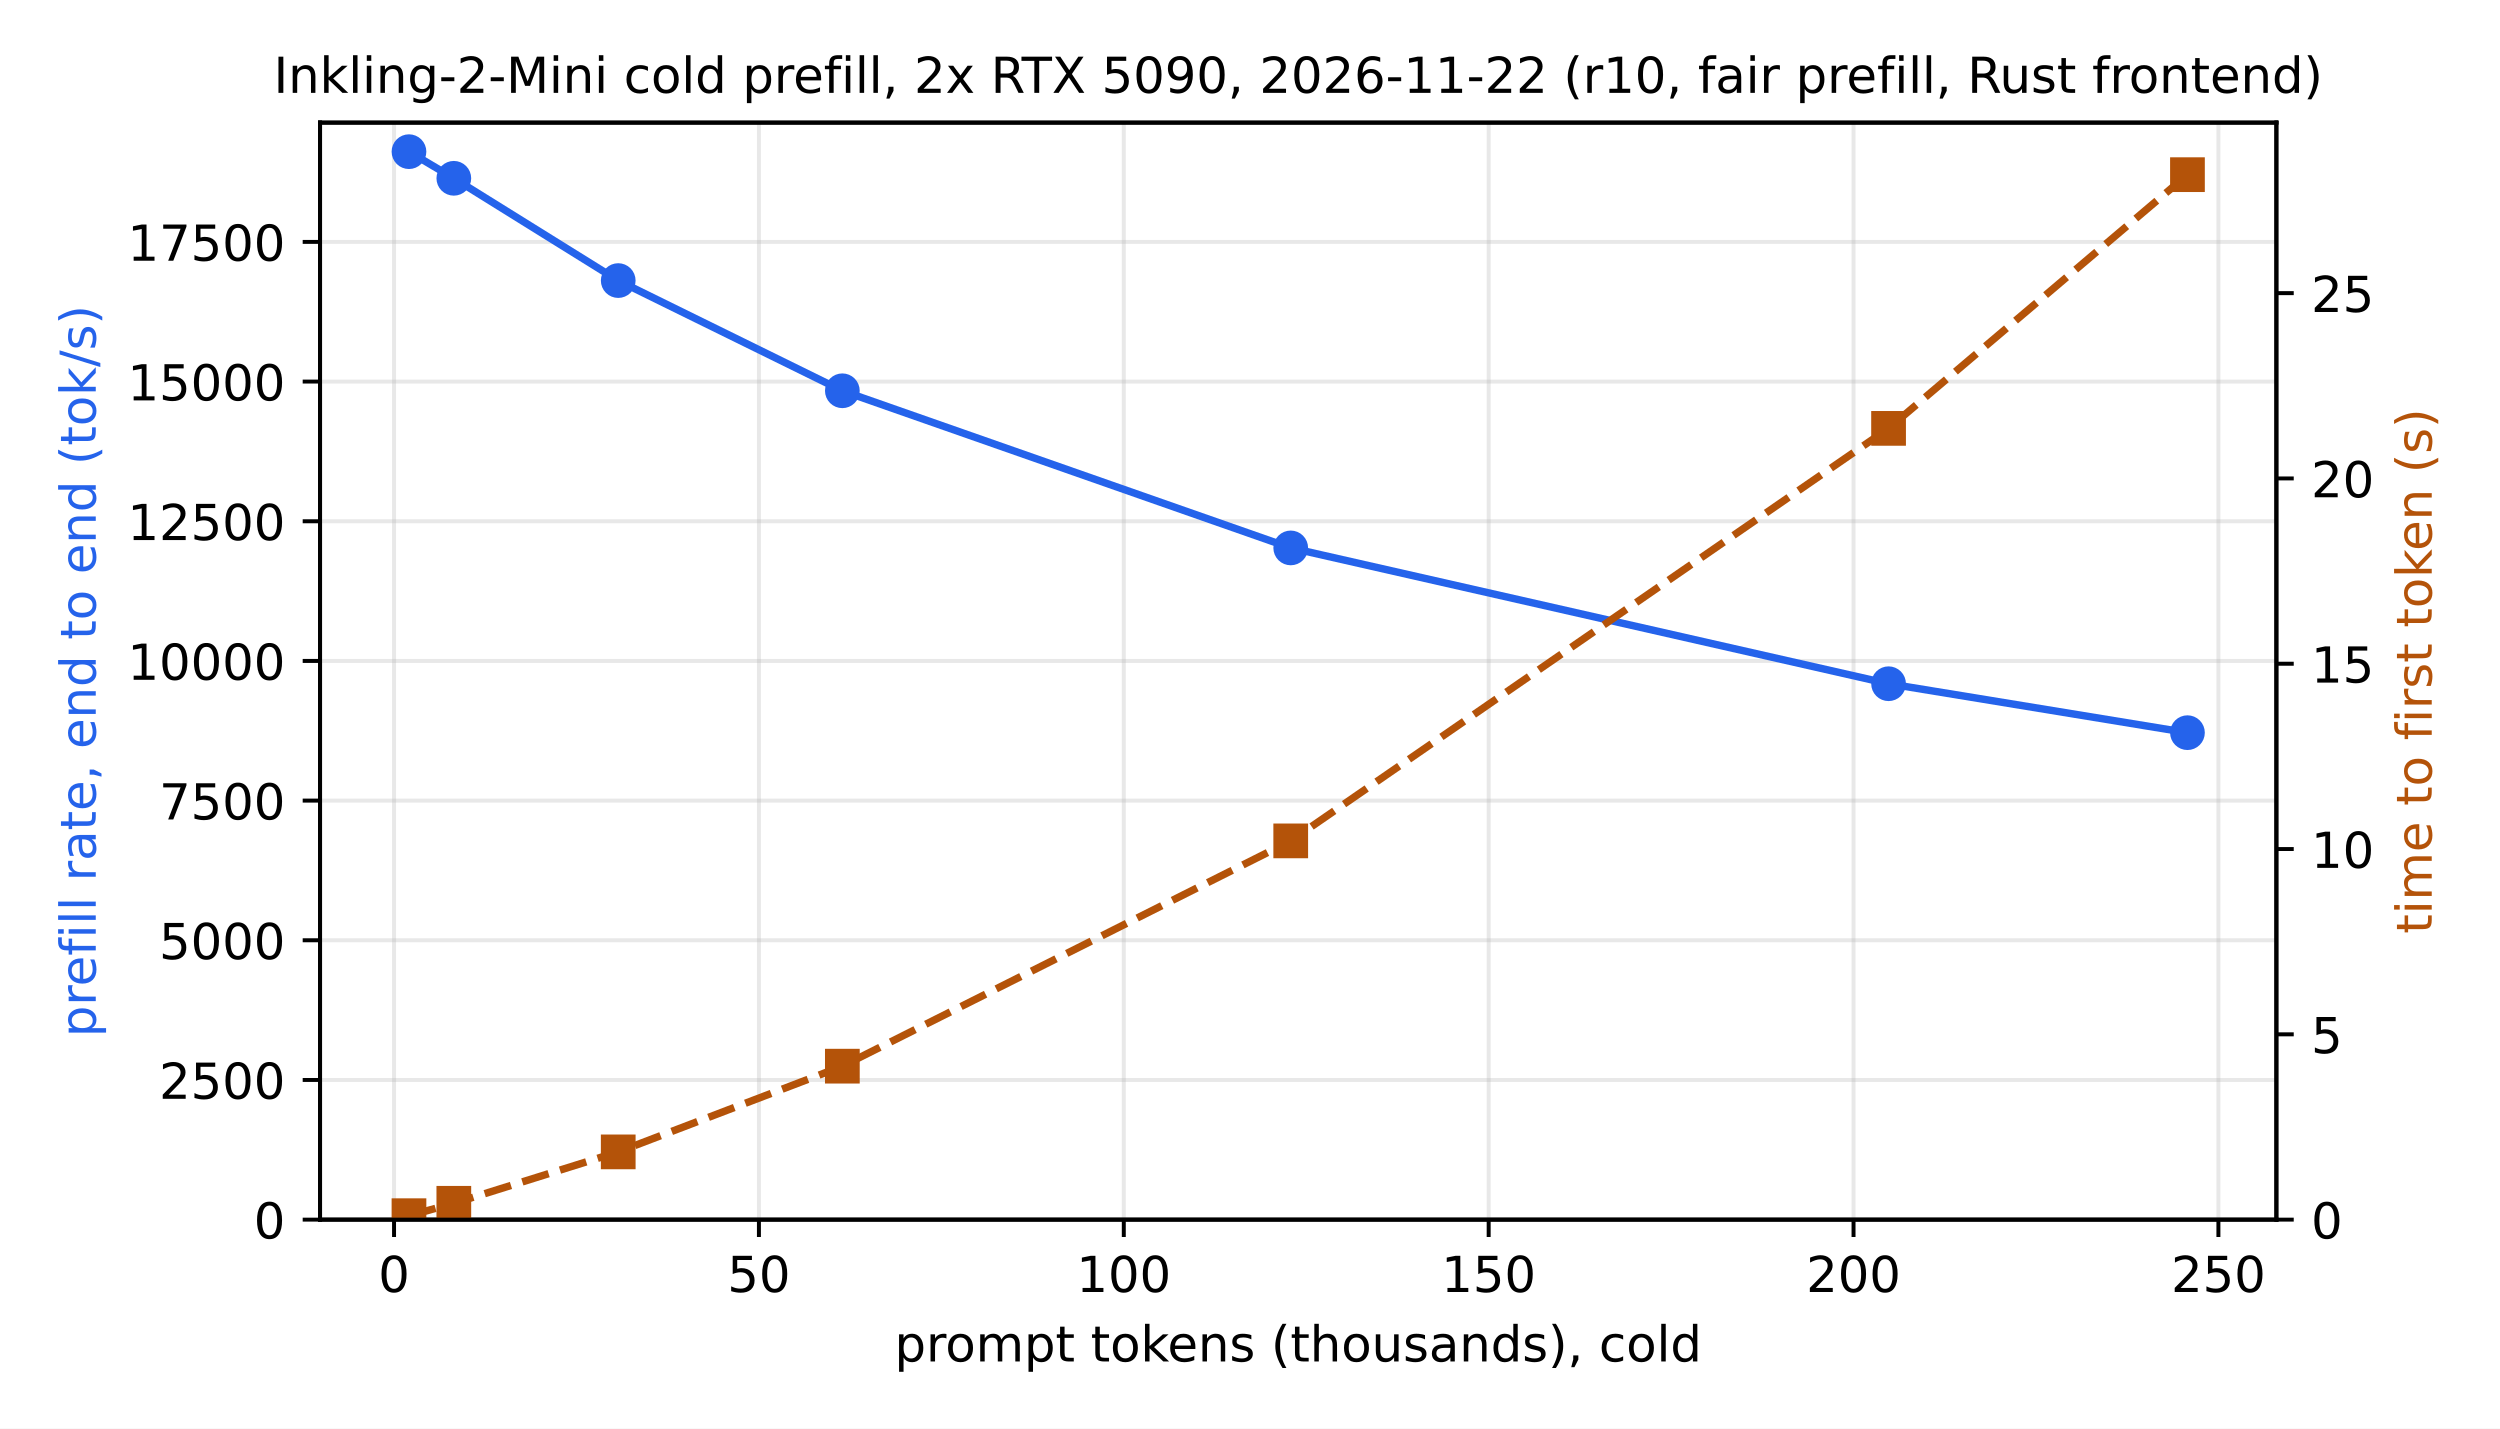
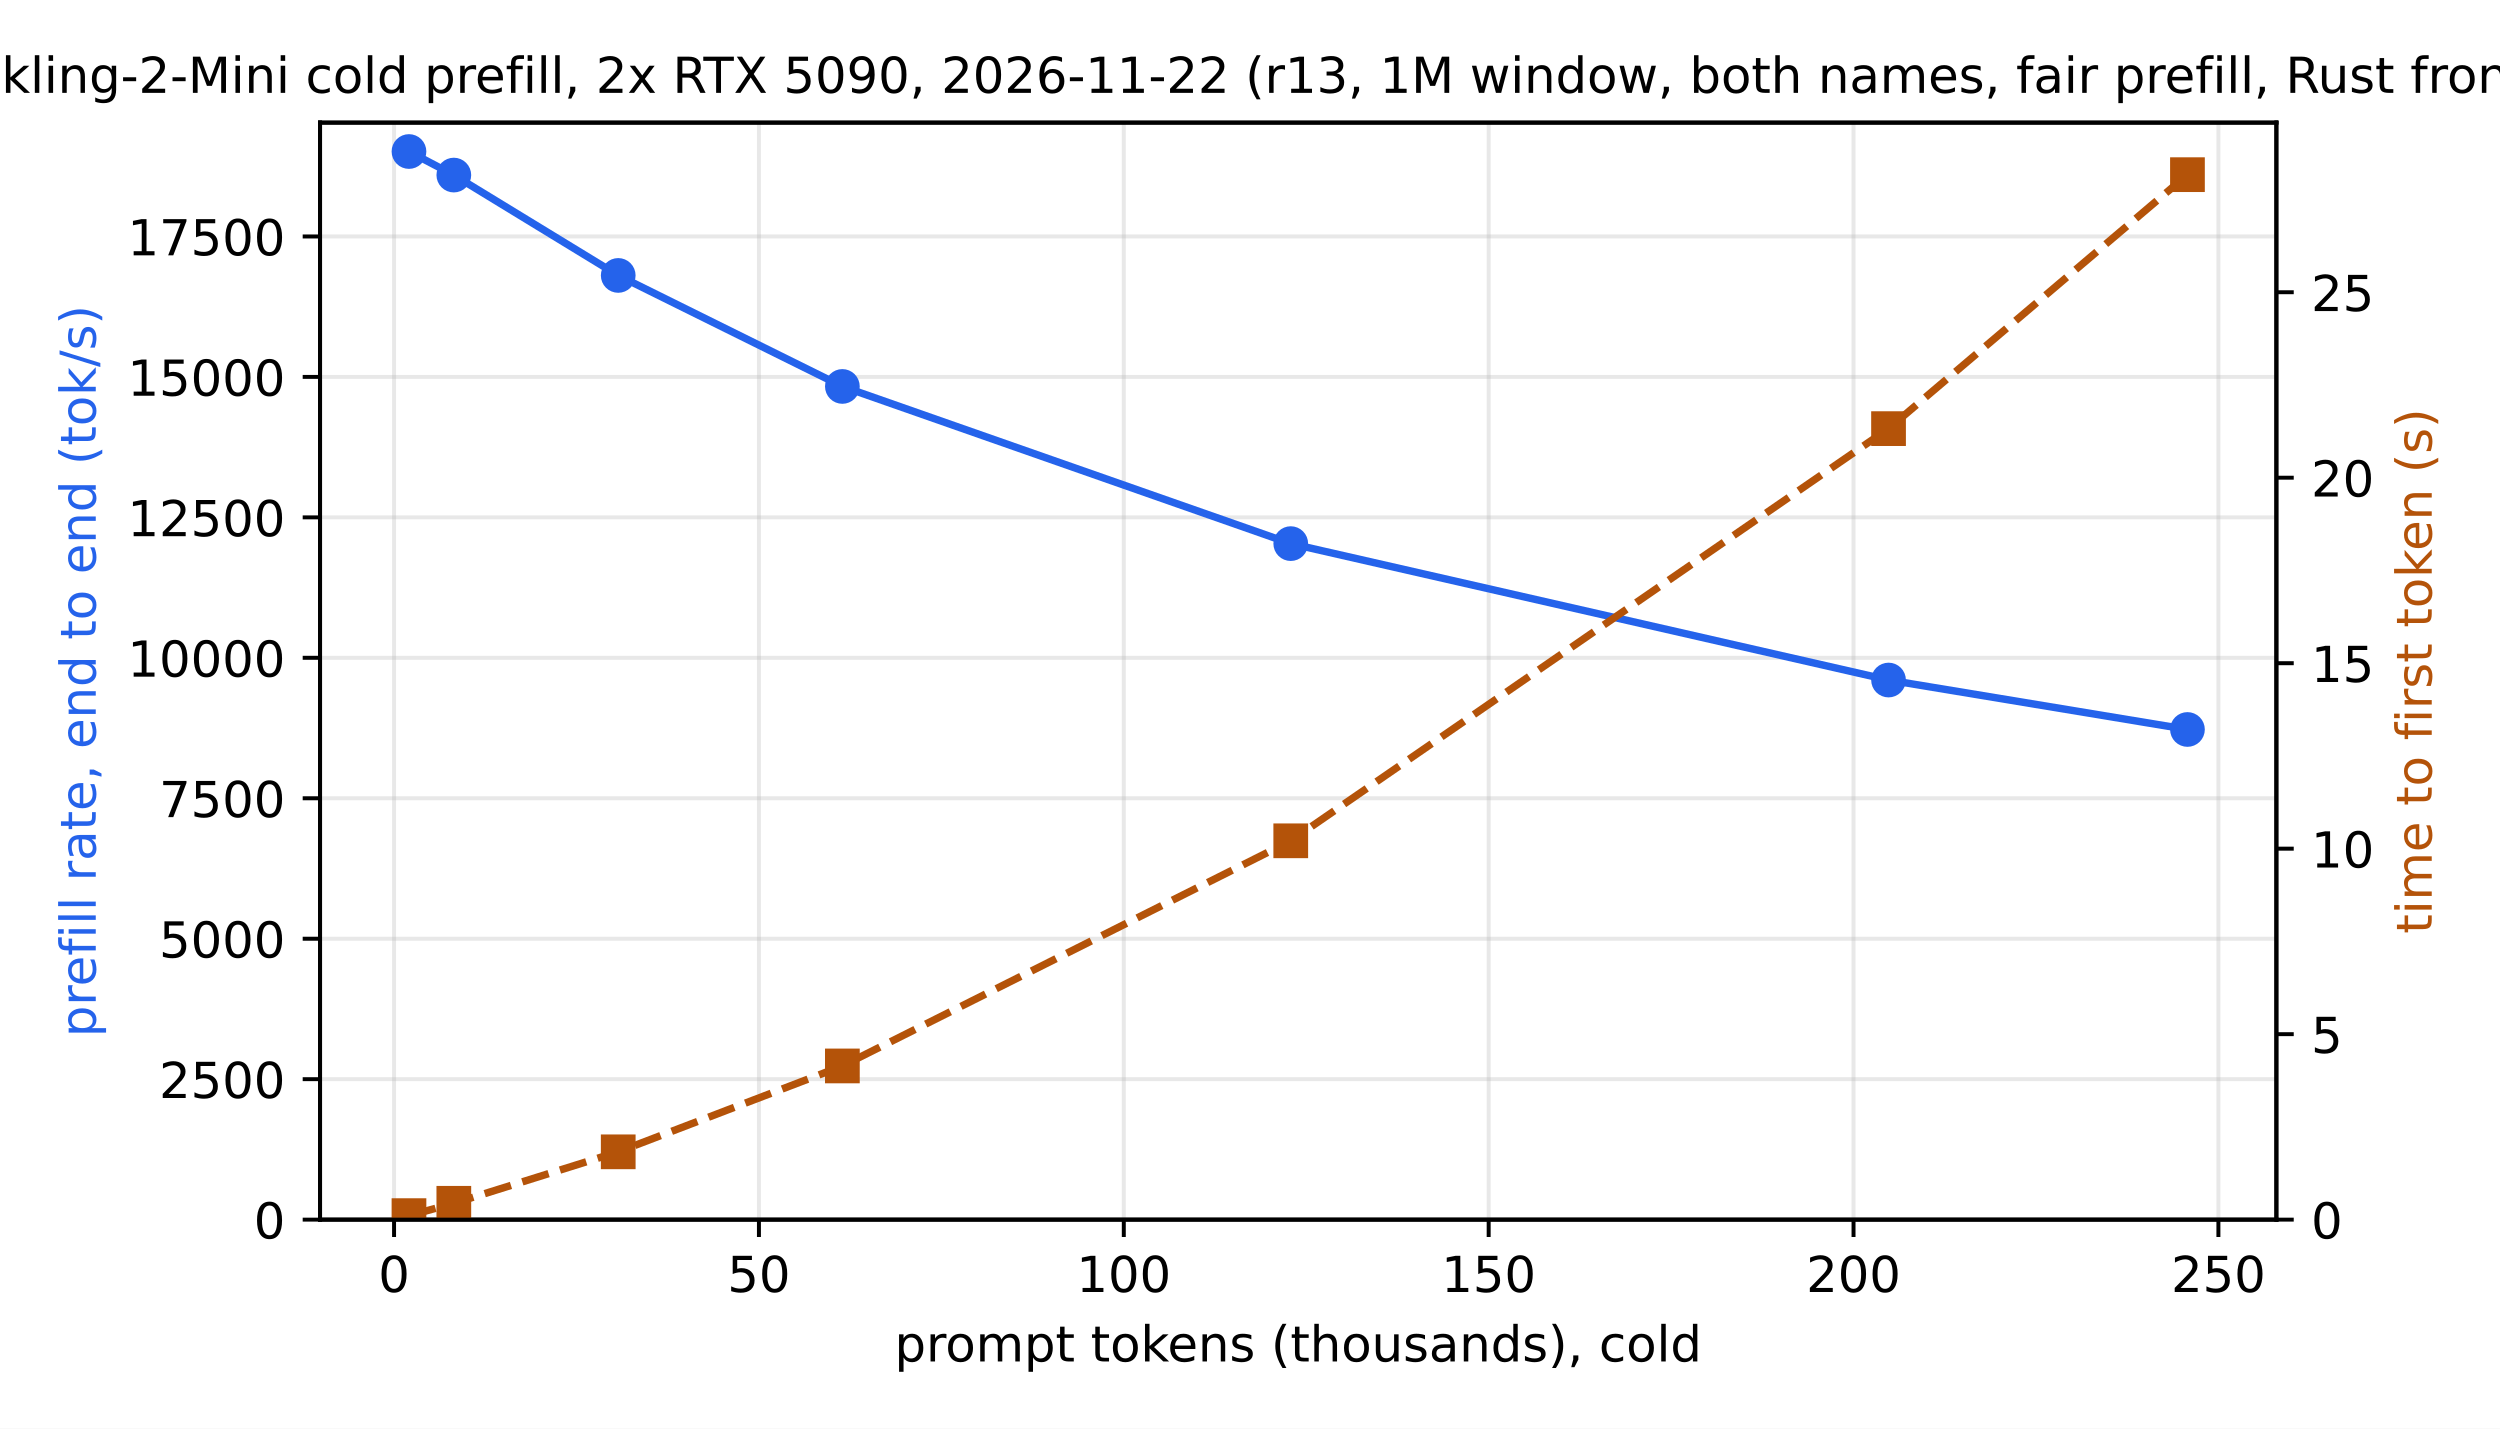
<svg xmlns="http://www.w3.org/2000/svg" xmlns:xlink="http://www.w3.org/1999/xlink" width="504pt" height="288pt" viewBox="0 0 504 288" version="1.1">
  <defs>
    <style type="text/css">*{stroke-linejoin: round; stroke-linecap: butt}</style>
  </defs>
  <g id="figure_1">
    <g id="patch_1">
      <path d="M 0 288  L 504 288  L 504 0  L 0 0  z " style="fill: #ffffff" />
    </g>
    <g id="axes_1">
      <g id="patch_2">
        <path d="M 64.522 245.878  L 458.918 245.878  L 458.918 24.72  L 64.522 24.72  z " style="fill: #ffffff" />
      </g>
      <g id="matplotlib.axis_1">
        <g id="xtick_1">
          <g id="line2d_1">
-             <path d="M 79.439 245.878  L 79.439 24.72  " clip-path="url(#p244da10594)" style="fill: none; stroke: #b0b0b0; stroke-opacity: 0.3; stroke-width: 0.8; stroke-linecap: square" />
+             <path d="M 79.442 245.878  L 79.442 24.72  " clip-path="url(#p244da10594)" style="fill: none; stroke: #b0b0b0; stroke-opacity: 0.3; stroke-width: 0.8; stroke-linecap: square" />
          </g>
          <g id="line2d_2">
            <defs>
              <path id="m8ae84a6c62" d="M 0 0  L 0 3.5  " style="stroke: #000000; stroke-width: 0.8" />
            </defs>
            <g>
-               <use xlink:href="#m8ae84a6c62" x="79.439" y="245.878" style="stroke: #000000; stroke-width: 0.8" />
+               <use xlink:href="#m8ae84a6c62" x="79.442" y="245.878" style="stroke: #000000; stroke-width: 0.8" />
            </g>
          </g>
          <g id="text_1">
-             <text style="font-size: 10px; font-family: 'DejaVu Sans', 'Bitstream Vera Sans', 'Computer Modern Sans Serif', 'Lucida Grande', 'Verdana', 'Geneva', 'Lucid', 'Arial', 'Helvetica', 'Avant Garde', sans-serif; text-anchor: middle" x="79.439" y="260.475" transform="rotate(-0 79.4394 260.4753)">0</text>
+             <text style="font-size: 10px; font-family: 'DejaVu Sans', 'Bitstream Vera Sans', 'Computer Modern Sans Serif', 'Lucida Grande', 'Verdana', 'Geneva', 'Lucid', 'Arial', 'Helvetica', 'Avant Garde', sans-serif; text-anchor: middle" x="79.442" y="260.475" transform="rotate(-0 79.44237 260.4753)">0</text>
          </g>
        </g>
        <g id="xtick_2">
          <g id="line2d_3">
-             <path d="M 152.998 245.878  L 152.998 24.72  " clip-path="url(#p244da10594)" style="fill: none; stroke: #b0b0b0; stroke-opacity: 0.3; stroke-width: 0.8; stroke-linecap: square" />
+             <path d="M 153 245.878  L 153 24.72  " clip-path="url(#p244da10594)" style="fill: none; stroke: #b0b0b0; stroke-opacity: 0.3; stroke-width: 0.8; stroke-linecap: square" />
          </g>
          <g id="line2d_4">
            <g>
-               <use xlink:href="#m8ae84a6c62" x="152.998" y="245.878" style="stroke: #000000; stroke-width: 0.8" />
+               <use xlink:href="#m8ae84a6c62" x="153" y="245.878" style="stroke: #000000; stroke-width: 0.8" />
            </g>
          </g>
          <g id="text_2">
-             <text style="font-size: 10px; font-family: 'DejaVu Sans', 'Bitstream Vera Sans', 'Computer Modern Sans Serif', 'Lucida Grande', 'Verdana', 'Geneva', 'Lucid', 'Arial', 'Helvetica', 'Avant Garde', sans-serif; text-anchor: middle" x="152.998" y="260.475" transform="rotate(-0 152.9978 260.4753)">50</text>
+             <text style="font-size: 10px; font-family: 'DejaVu Sans', 'Bitstream Vera Sans', 'Computer Modern Sans Serif', 'Lucida Grande', 'Verdana', 'Geneva', 'Lucid', 'Arial', 'Helvetica', 'Avant Garde', sans-serif; text-anchor: middle" x="153" y="260.475" transform="rotate(-0 152.9998 260.4753)">50</text>
          </g>
        </g>
        <g id="xtick_3">
          <g id="line2d_5">
-             <path d="M 226.556 245.878  L 226.556 24.72  " clip-path="url(#p244da10594)" style="fill: none; stroke: #b0b0b0; stroke-opacity: 0.3; stroke-width: 0.8; stroke-linecap: square" />
+             <path d="M 226.557 245.878  L 226.557 24.72  " clip-path="url(#p244da10594)" style="fill: none; stroke: #b0b0b0; stroke-opacity: 0.3; stroke-width: 0.8; stroke-linecap: square" />
          </g>
          <g id="line2d_6">
            <g>
-               <use xlink:href="#m8ae84a6c62" x="226.556" y="245.878" style="stroke: #000000; stroke-width: 0.8" />
+               <use xlink:href="#m8ae84a6c62" x="226.557" y="245.878" style="stroke: #000000; stroke-width: 0.8" />
            </g>
          </g>
          <g id="text_3">
-             <text style="font-size: 10px; font-family: 'DejaVu Sans', 'Bitstream Vera Sans', 'Computer Modern Sans Serif', 'Lucida Grande', 'Verdana', 'Geneva', 'Lucid', 'Arial', 'Helvetica', 'Avant Garde', sans-serif; text-anchor: middle" x="226.556" y="260.475" transform="rotate(-0 226.5562 260.4753)">100</text>
+             <text style="font-size: 10px; font-family: 'DejaVu Sans', 'Bitstream Vera Sans', 'Computer Modern Sans Serif', 'Lucida Grande', 'Verdana', 'Geneva', 'Lucid', 'Arial', 'Helvetica', 'Avant Garde', sans-serif; text-anchor: middle" x="226.557" y="260.475" transform="rotate(-0 226.5573 260.4753)">100</text>
          </g>
        </g>
        <g id="xtick_4">
          <g id="line2d_7">
            <path d="M 300.115 245.878  L 300.115 24.72  " clip-path="url(#p244da10594)" style="fill: none; stroke: #b0b0b0; stroke-opacity: 0.3; stroke-width: 0.8; stroke-linecap: square" />
          </g>
          <g id="line2d_8">
            <g>
              <use xlink:href="#m8ae84a6c62" x="300.115" y="245.878" style="stroke: #000000; stroke-width: 0.8" />
            </g>
          </g>
          <g id="text_4">
-             <text style="font-size: 10px; font-family: 'DejaVu Sans', 'Bitstream Vera Sans', 'Computer Modern Sans Serif', 'Lucida Grande', 'Verdana', 'Geneva', 'Lucid', 'Arial', 'Helvetica', 'Avant Garde', sans-serif; text-anchor: middle" x="300.115" y="260.475" transform="rotate(-0 300.1145 260.4753)">150</text>
+             <text style="font-size: 10px; font-family: 'DejaVu Sans', 'Bitstream Vera Sans', 'Computer Modern Sans Serif', 'Lucida Grande', 'Verdana', 'Geneva', 'Lucid', 'Arial', 'Helvetica', 'Avant Garde', sans-serif; text-anchor: middle" x="300.115" y="260.475" transform="rotate(-0 300.1148 260.4753)">150</text>
          </g>
        </g>
        <g id="xtick_5">
          <g id="line2d_9">
-             <path d="M 373.673 245.878  L 373.673 24.72  " clip-path="url(#p244da10594)" style="fill: none; stroke: #b0b0b0; stroke-opacity: 0.3; stroke-width: 0.8; stroke-linecap: square" />
+             <path d="M 373.672 245.878  L 373.672 24.72  " clip-path="url(#p244da10594)" style="fill: none; stroke: #b0b0b0; stroke-opacity: 0.3; stroke-width: 0.8; stroke-linecap: square" />
          </g>
          <g id="line2d_10">
            <g>
-               <use xlink:href="#m8ae84a6c62" x="373.673" y="245.878" style="stroke: #000000; stroke-width: 0.8" />
+               <use xlink:href="#m8ae84a6c62" x="373.672" y="245.878" style="stroke: #000000; stroke-width: 0.8" />
            </g>
          </g>
          <g id="text_5">
-             <text style="font-size: 10px; font-family: 'DejaVu Sans', 'Bitstream Vera Sans', 'Computer Modern Sans Serif', 'Lucida Grande', 'Verdana', 'Geneva', 'Lucid', 'Arial', 'Helvetica', 'Avant Garde', sans-serif; text-anchor: middle" x="373.673" y="260.475" transform="rotate(-0 373.6729 260.4753)">200</text>
+             <text style="font-size: 10px; font-family: 'DejaVu Sans', 'Bitstream Vera Sans', 'Computer Modern Sans Serif', 'Lucida Grande', 'Verdana', 'Geneva', 'Lucid', 'Arial', 'Helvetica', 'Avant Garde', sans-serif; text-anchor: middle" x="373.672" y="260.475" transform="rotate(-0 373.6723 260.4753)">200</text>
          </g>
        </g>
        <g id="xtick_6">
          <g id="line2d_11">
-             <path d="M 447.231 245.878  L 447.231 24.72  " clip-path="url(#p244da10594)" style="fill: none; stroke: #b0b0b0; stroke-opacity: 0.3; stroke-width: 0.8; stroke-linecap: square" />
+             <path d="M 447.23 245.878  L 447.23 24.72  " clip-path="url(#p244da10594)" style="fill: none; stroke: #b0b0b0; stroke-opacity: 0.3; stroke-width: 0.8; stroke-linecap: square" />
          </g>
          <g id="line2d_12">
            <g>
-               <use xlink:href="#m8ae84a6c62" x="447.231" y="245.878" style="stroke: #000000; stroke-width: 0.8" />
+               <use xlink:href="#m8ae84a6c62" x="447.23" y="245.878" style="stroke: #000000; stroke-width: 0.8" />
            </g>
          </g>
          <g id="text_6">
-             <text style="font-size: 10px; font-family: 'DejaVu Sans', 'Bitstream Vera Sans', 'Computer Modern Sans Serif', 'Lucida Grande', 'Verdana', 'Geneva', 'Lucid', 'Arial', 'Helvetica', 'Avant Garde', sans-serif; text-anchor: middle" x="447.231" y="260.475" transform="rotate(-0 447.2313 260.4753)">250</text>
+             <text style="font-size: 10px; font-family: 'DejaVu Sans', 'Bitstream Vera Sans', 'Computer Modern Sans Serif', 'Lucida Grande', 'Verdana', 'Geneva', 'Lucid', 'Arial', 'Helvetica', 'Avant Garde', sans-serif; text-anchor: middle" x="447.23" y="260.475" transform="rotate(-0 447.2297 260.4753)">250</text>
          </g>
        </g>
        <g id="text_7">
          <text style="font-size: 10px; font-family: 'DejaVu Sans', 'Bitstream Vera Sans', 'Computer Modern Sans Serif', 'Lucida Grande', 'Verdana', 'Geneva', 'Lucid', 'Arial', 'Helvetica', 'Avant Garde', sans-serif; text-anchor: middle" x="261.72" y="274.476" transform="rotate(-0 261.72 274.4761)">prompt tokens (thousands), cold</text>
        </g>
      </g>
      <g id="matplotlib.axis_2">
        <g id="ytick_1">
          <g id="line2d_13">
            <path d="M 64.522 245.878  L 458.918 245.878  " clip-path="url(#p244da10594)" style="fill: none; stroke: #b0b0b0; stroke-opacity: 0.3; stroke-width: 0.8; stroke-linecap: square" />
          </g>
          <g id="line2d_14">
            <defs>
              <path id="m08a8c9f568" d="M 0 0  L -3.5 0  " style="stroke: #000000; stroke-width: 0.8" />
            </defs>
            <g>
              <use xlink:href="#m08a8c9f568" x="64.522" y="245.878" style="stroke: #000000; stroke-width: 0.8" />
            </g>
          </g>
          <g id="text_8">
            <text style="font-size: 10px; font-family: 'DejaVu Sans', 'Bitstream Vera Sans', 'Computer Modern Sans Serif', 'Lucida Grande', 'Verdana', 'Geneva', 'Lucid', 'Arial', 'Helvetica', 'Avant Garde', sans-serif; text-anchor: end" x="57.522" y="249.676" transform="rotate(-0 57.52234 249.6765)">0</text>
          </g>
        </g>
        <g id="ytick_2">
          <g id="line2d_15">
-             <path d="M 64.522 217.719  L 458.918 217.719  " clip-path="url(#p244da10594)" style="fill: none; stroke: #b0b0b0; stroke-opacity: 0.3; stroke-width: 0.8; stroke-linecap: square" />
+             <path d="M 64.522 217.562  L 458.918 217.562  " clip-path="url(#p244da10594)" style="fill: none; stroke: #b0b0b0; stroke-opacity: 0.3; stroke-width: 0.8; stroke-linecap: square" />
          </g>
          <g id="line2d_16">
            <g>
-               <use xlink:href="#m08a8c9f568" x="64.522" y="217.719" style="stroke: #000000; stroke-width: 0.8" />
+               <use xlink:href="#m08a8c9f568" x="64.522" y="217.562" style="stroke: #000000; stroke-width: 0.8" />
            </g>
          </g>
          <g id="text_9">
-             <text style="font-size: 10px; font-family: 'DejaVu Sans', 'Bitstream Vera Sans', 'Computer Modern Sans Serif', 'Lucida Grande', 'Verdana', 'Geneva', 'Lucid', 'Arial', 'Helvetica', 'Avant Garde', sans-serif; text-anchor: end" x="57.522" y="221.518" transform="rotate(-0 57.52234 221.5178)">2500</text>
+             <text style="font-size: 10px; font-family: 'DejaVu Sans', 'Bitstream Vera Sans', 'Computer Modern Sans Serif', 'Lucida Grande', 'Verdana', 'Geneva', 'Lucid', 'Arial', 'Helvetica', 'Avant Garde', sans-serif; text-anchor: end" x="57.522" y="221.361" transform="rotate(-0 57.52234 221.3609)">2500</text>
          </g>
        </g>
        <g id="ytick_3">
          <g id="line2d_17">
-             <path d="M 64.522 189.56  L 458.918 189.56  " clip-path="url(#p244da10594)" style="fill: none; stroke: #b0b0b0; stroke-opacity: 0.3; stroke-width: 0.8; stroke-linecap: square" />
+             <path d="M 64.522 189.247  L 458.918 189.247  " clip-path="url(#p244da10594)" style="fill: none; stroke: #b0b0b0; stroke-opacity: 0.3; stroke-width: 0.8; stroke-linecap: square" />
          </g>
          <g id="line2d_18">
            <g>
-               <use xlink:href="#m08a8c9f568" x="64.522" y="189.56" style="stroke: #000000; stroke-width: 0.8" />
+               <use xlink:href="#m08a8c9f568" x="64.522" y="189.247" style="stroke: #000000; stroke-width: 0.8" />
            </g>
          </g>
          <g id="text_10">
-             <text style="font-size: 10px; font-family: 'DejaVu Sans', 'Bitstream Vera Sans', 'Computer Modern Sans Serif', 'Lucida Grande', 'Verdana', 'Geneva', 'Lucid', 'Arial', 'Helvetica', 'Avant Garde', sans-serif; text-anchor: end" x="57.522" y="193.359" transform="rotate(-0 57.52234 193.3592)">5000</text>
+             <text style="font-size: 10px; font-family: 'DejaVu Sans', 'Bitstream Vera Sans', 'Computer Modern Sans Serif', 'Lucida Grande', 'Verdana', 'Geneva', 'Lucid', 'Arial', 'Helvetica', 'Avant Garde', sans-serif; text-anchor: end" x="57.522" y="193.045" transform="rotate(-0 57.52234 193.0454)">5000</text>
          </g>
        </g>
        <g id="ytick_4">
          <g id="line2d_19">
-             <path d="M 64.522 161.402  L 458.918 161.402  " clip-path="url(#p244da10594)" style="fill: none; stroke: #b0b0b0; stroke-opacity: 0.3; stroke-width: 0.8; stroke-linecap: square" />
+             <path d="M 64.522 160.931  L 458.918 160.931  " clip-path="url(#p244da10594)" style="fill: none; stroke: #b0b0b0; stroke-opacity: 0.3; stroke-width: 0.8; stroke-linecap: square" />
          </g>
          <g id="line2d_20">
            <g>
-               <use xlink:href="#m08a8c9f568" x="64.522" y="161.402" style="stroke: #000000; stroke-width: 0.8" />
+               <use xlink:href="#m08a8c9f568" x="64.522" y="160.931" style="stroke: #000000; stroke-width: 0.8" />
            </g>
          </g>
          <g id="text_11">
-             <text style="font-size: 10px; font-family: 'DejaVu Sans', 'Bitstream Vera Sans', 'Computer Modern Sans Serif', 'Lucida Grande', 'Verdana', 'Geneva', 'Lucid', 'Arial', 'Helvetica', 'Avant Garde', sans-serif; text-anchor: end" x="57.522" y="165.201" transform="rotate(-0 57.52234 165.2005)">7500</text>
+             <text style="font-size: 10px; font-family: 'DejaVu Sans', 'Bitstream Vera Sans', 'Computer Modern Sans Serif', 'Lucida Grande', 'Verdana', 'Geneva', 'Lucid', 'Arial', 'Helvetica', 'Avant Garde', sans-serif; text-anchor: end" x="57.522" y="164.73" transform="rotate(-0 57.52234 164.7298)">7500</text>
          </g>
        </g>
        <g id="ytick_5">
          <g id="line2d_21">
-             <path d="M 64.522 133.243  L 458.918 133.243  " clip-path="url(#p244da10594)" style="fill: none; stroke: #b0b0b0; stroke-opacity: 0.3; stroke-width: 0.8; stroke-linecap: square" />
+             <path d="M 64.522 132.615  L 458.918 132.615  " clip-path="url(#p244da10594)" style="fill: none; stroke: #b0b0b0; stroke-opacity: 0.3; stroke-width: 0.8; stroke-linecap: square" />
          </g>
          <g id="line2d_22">
            <g>
-               <use xlink:href="#m08a8c9f568" x="64.522" y="133.243" style="stroke: #000000; stroke-width: 0.8" />
+               <use xlink:href="#m08a8c9f568" x="64.522" y="132.615" style="stroke: #000000; stroke-width: 0.8" />
            </g>
          </g>
          <g id="text_12">
-             <text style="font-size: 10px; font-family: 'DejaVu Sans', 'Bitstream Vera Sans', 'Computer Modern Sans Serif', 'Lucida Grande', 'Verdana', 'Geneva', 'Lucid', 'Arial', 'Helvetica', 'Avant Garde', sans-serif; text-anchor: end" x="57.522" y="137.042" transform="rotate(-0 57.52234 137.0418)">10000</text>
+             <text style="font-size: 10px; font-family: 'DejaVu Sans', 'Bitstream Vera Sans', 'Computer Modern Sans Serif', 'Lucida Grande', 'Verdana', 'Geneva', 'Lucid', 'Arial', 'Helvetica', 'Avant Garde', sans-serif; text-anchor: end" x="57.522" y="136.414" transform="rotate(-0 57.52234 136.4143)">10000</text>
          </g>
        </g>
        <g id="ytick_6">
          <g id="line2d_23">
-             <path d="M 64.522 105.084  L 458.918 105.084  " clip-path="url(#p244da10594)" style="fill: none; stroke: #b0b0b0; stroke-opacity: 0.3; stroke-width: 0.8; stroke-linecap: square" />
+             <path d="M 64.522 104.3  L 458.918 104.3  " clip-path="url(#p244da10594)" style="fill: none; stroke: #b0b0b0; stroke-opacity: 0.3; stroke-width: 0.8; stroke-linecap: square" />
          </g>
          <g id="line2d_24">
            <g>
-               <use xlink:href="#m08a8c9f568" x="64.522" y="105.084" style="stroke: #000000; stroke-width: 0.8" />
+               <use xlink:href="#m08a8c9f568" x="64.522" y="104.3" style="stroke: #000000; stroke-width: 0.8" />
            </g>
          </g>
          <g id="text_13">
-             <text style="font-size: 10px; font-family: 'DejaVu Sans', 'Bitstream Vera Sans', 'Computer Modern Sans Serif', 'Lucida Grande', 'Verdana', 'Geneva', 'Lucid', 'Arial', 'Helvetica', 'Avant Garde', sans-serif; text-anchor: end" x="57.522" y="108.883" transform="rotate(-0 57.52234 108.8832)">12500</text>
+             <text style="font-size: 10px; font-family: 'DejaVu Sans', 'Bitstream Vera Sans', 'Computer Modern Sans Serif', 'Lucida Grande', 'Verdana', 'Geneva', 'Lucid', 'Arial', 'Helvetica', 'Avant Garde', sans-serif; text-anchor: end" x="57.522" y="108.099" transform="rotate(-0 57.52234 108.0988)">12500</text>
          </g>
        </g>
        <g id="ytick_7">
          <g id="line2d_25">
-             <path d="M 64.522 76.926  L 458.918 76.926  " clip-path="url(#p244da10594)" style="fill: none; stroke: #b0b0b0; stroke-opacity: 0.3; stroke-width: 0.8; stroke-linecap: square" />
+             <path d="M 64.522 75.984  L 458.918 75.984  " clip-path="url(#p244da10594)" style="fill: none; stroke: #b0b0b0; stroke-opacity: 0.3; stroke-width: 0.8; stroke-linecap: square" />
          </g>
          <g id="line2d_26">
            <g>
-               <use xlink:href="#m08a8c9f568" x="64.522" y="76.926" style="stroke: #000000; stroke-width: 0.8" />
+               <use xlink:href="#m08a8c9f568" x="64.522" y="75.984" style="stroke: #000000; stroke-width: 0.8" />
            </g>
          </g>
          <g id="text_14">
-             <text style="font-size: 10px; font-family: 'DejaVu Sans', 'Bitstream Vera Sans', 'Computer Modern Sans Serif', 'Lucida Grande', 'Verdana', 'Geneva', 'Lucid', 'Arial', 'Helvetica', 'Avant Garde', sans-serif; text-anchor: end" x="57.522" y="80.725" transform="rotate(-0 57.52234 80.72453)">15000</text>
+             <text style="font-size: 10px; font-family: 'DejaVu Sans', 'Bitstream Vera Sans', 'Computer Modern Sans Serif', 'Lucida Grande', 'Verdana', 'Geneva', 'Lucid', 'Arial', 'Helvetica', 'Avant Garde', sans-serif; text-anchor: end" x="57.522" y="79.783" transform="rotate(-0 57.52234 79.78322)">15000</text>
          </g>
        </g>
        <g id="ytick_8">
          <g id="line2d_27">
-             <path d="M 64.522 48.767  L 458.918 48.767  " clip-path="url(#p244da10594)" style="fill: none; stroke: #b0b0b0; stroke-opacity: 0.3; stroke-width: 0.8; stroke-linecap: square" />
+             <path d="M 64.522 47.669  L 458.918 47.669  " clip-path="url(#p244da10594)" style="fill: none; stroke: #b0b0b0; stroke-opacity: 0.3; stroke-width: 0.8; stroke-linecap: square" />
          </g>
          <g id="line2d_28">
            <g>
-               <use xlink:href="#m08a8c9f568" x="64.522" y="48.767" style="stroke: #000000; stroke-width: 0.8" />
+               <use xlink:href="#m08a8c9f568" x="64.522" y="47.669" style="stroke: #000000; stroke-width: 0.8" />
            </g>
          </g>
          <g id="text_15">
-             <text style="font-size: 10px; font-family: 'DejaVu Sans', 'Bitstream Vera Sans', 'Computer Modern Sans Serif', 'Lucida Grande', 'Verdana', 'Geneva', 'Lucid', 'Arial', 'Helvetica', 'Avant Garde', sans-serif; text-anchor: end" x="57.522" y="52.566" transform="rotate(-0 57.52234 52.56587)">17500</text>
+             <text style="font-size: 10px; font-family: 'DejaVu Sans', 'Bitstream Vera Sans', 'Computer Modern Sans Serif', 'Lucida Grande', 'Verdana', 'Geneva', 'Lucid', 'Arial', 'Helvetica', 'Avant Garde', sans-serif; text-anchor: end" x="57.522" y="51.468" transform="rotate(-0 57.52234 51.46767)">17500</text>
          </g>
        </g>
        <g id="text_16">
          <text style="font-size: 10px; font-family: 'DejaVu Sans', 'Bitstream Vera Sans', 'Computer Modern Sans Serif', 'Lucida Grande', 'Verdana', 'Geneva', 'Lucid', 'Arial', 'Helvetica', 'Avant Garde', sans-serif; text-anchor: middle; fill: #2563eb" x="19.308" y="135.299" transform="rotate(-90 19.3075 135.2988)">prefill rate, end to end (tok/s)</text>
        </g>
      </g>
      <g id="line2d_29">
-         <path d="M 82.449 30.577  L 91.491 35.945  L 124.634 56.564  L 169.818 78.781  L 260.211 110.46  L 380.735 137.84  L 440.991 147.708  " clip-path="url(#p244da10594)" style="fill: none; stroke: #2563eb; stroke-width: 1.5; stroke-linecap: square" />
+         <path d="M 82.449 30.546  L 91.491 35.295  L 124.633 55.528  L 169.822 77.908  L 260.216 109.594  L 380.729 137.096  L 440.991 147.063  " clip-path="url(#p244da10594)" style="fill: none; stroke: #2563eb; stroke-width: 1.5; stroke-linecap: square" />
        <defs>
          <path id="ma4bef26cf2" d="M 0 3  C 0.796 3 1.559 2.684 2.121 2.121  C 2.684 1.559 3 0.796 3 0  C 3 -0.796 2.684 -1.559 2.121 -2.121  C 1.559 -2.684 0.796 -3 0 -3  C -0.796 -3 -1.559 -2.684 -2.121 -2.121  C -2.684 -1.559 -3 -0.796 -3 0  C -3 0.796 -2.684 1.559 -2.121 2.121  C -1.559 2.684 -0.796 3 0 3  z " style="stroke: #2563eb" />
        </defs>
        <g clip-path="url(#p244da10594)">
-           <use xlink:href="#ma4bef26cf2" x="82.449" y="30.577" style="fill: #2563eb; stroke: #2563eb" />
-           <use xlink:href="#ma4bef26cf2" x="91.491" y="35.945" style="fill: #2563eb; stroke: #2563eb" />
-           <use xlink:href="#ma4bef26cf2" x="124.634" y="56.564" style="fill: #2563eb; stroke: #2563eb" />
-           <use xlink:href="#ma4bef26cf2" x="169.818" y="78.781" style="fill: #2563eb; stroke: #2563eb" />
-           <use xlink:href="#ma4bef26cf2" x="260.211" y="110.46" style="fill: #2563eb; stroke: #2563eb" />
-           <use xlink:href="#ma4bef26cf2" x="380.735" y="137.84" style="fill: #2563eb; stroke: #2563eb" />
-           <use xlink:href="#ma4bef26cf2" x="440.991" y="147.708" style="fill: #2563eb; stroke: #2563eb" />
+           <use xlink:href="#ma4bef26cf2" x="82.449" y="30.546" style="fill: #2563eb; stroke: #2563eb" />
+           <use xlink:href="#ma4bef26cf2" x="91.491" y="35.295" style="fill: #2563eb; stroke: #2563eb" />
+           <use xlink:href="#ma4bef26cf2" x="124.633" y="55.528" style="fill: #2563eb; stroke: #2563eb" />
+           <use xlink:href="#ma4bef26cf2" x="169.822" y="77.908" style="fill: #2563eb; stroke: #2563eb" />
+           <use xlink:href="#ma4bef26cf2" x="260.216" y="109.594" style="fill: #2563eb; stroke: #2563eb" />
+           <use xlink:href="#ma4bef26cf2" x="380.729" y="137.096" style="fill: #2563eb; stroke: #2563eb" />
+           <use xlink:href="#ma4bef26cf2" x="440.991" y="147.063" style="fill: #2563eb; stroke: #2563eb" />
        </g>
      </g>
      <g id="patch_3">
        <path d="M 64.522 245.878  L 64.522 24.72  " style="fill: none; stroke: #000000; stroke-width: 0.8; stroke-linejoin: miter; stroke-linecap: square" />
      </g>
      <g id="patch_4">
        <path d="M 458.918 245.878  L 458.918 24.72  " style="fill: none; stroke: #000000; stroke-width: 0.8; stroke-linejoin: miter; stroke-linecap: square" />
      </g>
      <g id="patch_5">
        <path d="M 64.522 245.878  L 458.918 245.878  " style="fill: none; stroke: #000000; stroke-width: 0.8; stroke-linejoin: miter; stroke-linecap: square" />
      </g>
      <g id="patch_6">
        <path d="M 64.522 24.72  L 458.918 24.72  " style="fill: none; stroke: #000000; stroke-width: 0.8; stroke-linejoin: miter; stroke-linecap: square" />
      </g>
      <g id="text_17">
-         <text style="font-size: 10px; font-family: 'DejaVu Sans', 'Bitstream Vera Sans', 'Computer Modern Sans Serif', 'Lucida Grande', 'Verdana', 'Geneva', 'Lucid', 'Arial', 'Helvetica', 'Avant Garde', sans-serif; text-anchor: middle" x="261.72" y="18.72" transform="rotate(-0 261.72 18.72)">Inkling-2-Mini cold prefill, 2x RTX 5090, 2026-11-22 (r10, fair prefill, Rust frontend)</text>
+         <text style="font-size: 10px; font-family: 'DejaVu Sans', 'Bitstream Vera Sans', 'Computer Modern Sans Serif', 'Lucida Grande', 'Verdana', 'Geneva', 'Lucid', 'Arial', 'Helvetica', 'Avant Garde', sans-serif; text-anchor: middle" x="261.72" y="18.72" transform="rotate(-0 261.72 18.72)">Inkling-2-Mini cold prefill, 2x RTX 5090, 2026-11-22 (r13, 1M window, both names, fair prefill, Rust frontend)</text>
      </g>
    </g>
    <g id="axes_2">
      <g id="matplotlib.axis_3">
        <g id="ytick_9">
          <g id="line2d_30">
            <defs>
              <path id="m2bf96e8eeb" d="M 0 0  L 3.5 0  " style="stroke: #000000; stroke-width: 0.8" />
            </defs>
            <g>
              <use xlink:href="#m2bf96e8eeb" x="458.918" y="245.878" style="stroke: #000000; stroke-width: 0.8" />
            </g>
          </g>
          <g id="text_18">
            <text style="font-size: 10px; font-family: 'DejaVu Sans', 'Bitstream Vera Sans', 'Computer Modern Sans Serif', 'Lucida Grande', 'Verdana', 'Geneva', 'Lucid', 'Arial', 'Helvetica', 'Avant Garde', sans-serif; text-anchor: start" x="465.918" y="249.676" transform="rotate(-0 465.9177 249.6765)">0</text>
          </g>
        </g>
        <g id="ytick_10">
          <g id="line2d_31">
            <g>
-               <use xlink:href="#m2bf96e8eeb" x="458.918" y="208.522" style="stroke: #000000; stroke-width: 0.8" />
+               <use xlink:href="#m2bf96e8eeb" x="458.918" y="208.485" style="stroke: #000000; stroke-width: 0.8" />
            </g>
          </g>
          <g id="text_19">
-             <text style="font-size: 10px; font-family: 'DejaVu Sans', 'Bitstream Vera Sans', 'Computer Modern Sans Serif', 'Lucida Grande', 'Verdana', 'Geneva', 'Lucid', 'Arial', 'Helvetica', 'Avant Garde', sans-serif; text-anchor: start" x="465.918" y="212.321" transform="rotate(-0 465.9177 212.3207)">5</text>
+             <text style="font-size: 10px; font-family: 'DejaVu Sans', 'Bitstream Vera Sans', 'Computer Modern Sans Serif', 'Lucida Grande', 'Verdana', 'Geneva', 'Lucid', 'Arial', 'Helvetica', 'Avant Garde', sans-serif; text-anchor: start" x="465.918" y="212.283" transform="rotate(-0 465.9177 212.2835)">5</text>
          </g>
        </g>
        <g id="ytick_11">
          <g id="line2d_32">
            <g>
-               <use xlink:href="#m2bf96e8eeb" x="458.918" y="171.166" style="stroke: #000000; stroke-width: 0.8" />
+               <use xlink:href="#m2bf96e8eeb" x="458.918" y="171.092" style="stroke: #000000; stroke-width: 0.8" />
            </g>
          </g>
          <g id="text_20">
-             <text style="font-size: 10px; font-family: 'DejaVu Sans', 'Bitstream Vera Sans', 'Computer Modern Sans Serif', 'Lucida Grande', 'Verdana', 'Geneva', 'Lucid', 'Arial', 'Helvetica', 'Avant Garde', sans-serif; text-anchor: start" x="465.918" y="174.965" transform="rotate(-0 465.9177 174.9648)">10</text>
+             <text style="font-size: 10px; font-family: 'DejaVu Sans', 'Bitstream Vera Sans', 'Computer Modern Sans Serif', 'Lucida Grande', 'Verdana', 'Geneva', 'Lucid', 'Arial', 'Helvetica', 'Avant Garde', sans-serif; text-anchor: start" x="465.918" y="174.89" transform="rotate(-0 465.9177 174.8904)">10</text>
          </g>
        </g>
        <g id="ytick_12">
          <g id="line2d_33">
            <g>
-               <use xlink:href="#m2bf96e8eeb" x="458.918" y="133.81" style="stroke: #000000; stroke-width: 0.8" />
+               <use xlink:href="#m2bf96e8eeb" x="458.918" y="133.699" style="stroke: #000000; stroke-width: 0.8" />
            </g>
          </g>
          <g id="text_21">
-             <text style="font-size: 10px; font-family: 'DejaVu Sans', 'Bitstream Vera Sans', 'Computer Modern Sans Serif', 'Lucida Grande', 'Verdana', 'Geneva', 'Lucid', 'Arial', 'Helvetica', 'Avant Garde', sans-serif; text-anchor: start" x="465.918" y="137.609" transform="rotate(-0 465.9177 137.609)">15</text>
+             <text style="font-size: 10px; font-family: 'DejaVu Sans', 'Bitstream Vera Sans', 'Computer Modern Sans Serif', 'Lucida Grande', 'Verdana', 'Geneva', 'Lucid', 'Arial', 'Helvetica', 'Avant Garde', sans-serif; text-anchor: start" x="465.918" y="137.497" transform="rotate(-0 465.9177 137.4974)">15</text>
          </g>
        </g>
        <g id="ytick_13">
          <g id="line2d_34">
            <g>
-               <use xlink:href="#m2bf96e8eeb" x="458.918" y="96.454" style="stroke: #000000; stroke-width: 0.8" />
+               <use xlink:href="#m2bf96e8eeb" x="458.918" y="96.306" style="stroke: #000000; stroke-width: 0.8" />
            </g>
          </g>
          <g id="text_22">
-             <text style="font-size: 10px; font-family: 'DejaVu Sans', 'Bitstream Vera Sans', 'Computer Modern Sans Serif', 'Lucida Grande', 'Verdana', 'Geneva', 'Lucid', 'Arial', 'Helvetica', 'Avant Garde', sans-serif; text-anchor: start" x="465.918" y="100.253" transform="rotate(-0 465.9177 100.2532)">20</text>
+             <text style="font-size: 10px; font-family: 'DejaVu Sans', 'Bitstream Vera Sans', 'Computer Modern Sans Serif', 'Lucida Grande', 'Verdana', 'Geneva', 'Lucid', 'Arial', 'Helvetica', 'Avant Garde', sans-serif; text-anchor: start" x="465.918" y="100.104" transform="rotate(-0 465.9177 100.1044)">20</text>
          </g>
        </g>
        <g id="ytick_14">
          <g id="line2d_35">
            <g>
-               <use xlink:href="#m2bf96e8eeb" x="458.918" y="59.099" style="stroke: #000000; stroke-width: 0.8" />
+               <use xlink:href="#m2bf96e8eeb" x="458.918" y="58.913" style="stroke: #000000; stroke-width: 0.8" />
            </g>
          </g>
          <g id="text_23">
-             <text style="font-size: 10px; font-family: 'DejaVu Sans', 'Bitstream Vera Sans', 'Computer Modern Sans Serif', 'Lucida Grande', 'Verdana', 'Geneva', 'Lucid', 'Arial', 'Helvetica', 'Avant Garde', sans-serif; text-anchor: start" x="465.918" y="62.897" transform="rotate(-0 465.9177 62.89739)">25</text>
+             <text style="font-size: 10px; font-family: 'DejaVu Sans', 'Bitstream Vera Sans', 'Computer Modern Sans Serif', 'Lucida Grande', 'Verdana', 'Geneva', 'Lucid', 'Arial', 'Helvetica', 'Avant Garde', sans-serif; text-anchor: start" x="465.918" y="62.711" transform="rotate(-0 465.9177 62.71138)">25</text>
          </g>
        </g>
        <g id="text_24">
          <text style="font-size: 10px; font-family: 'DejaVu Sans', 'Bitstream Vera Sans', 'Computer Modern Sans Serif', 'Lucida Grande', 'Verdana', 'Geneva', 'Lucid', 'Arial', 'Helvetica', 'Avant Garde', sans-serif; text-anchor: middle; fill: #b45309" x="490.241" y="135.299" transform="rotate(-90 490.2411 135.2988)">time to first token (s)</text>
        </g>
      </g>
      <g id="line2d_36">
-         <path d="M 82.449 245.078  L 91.491 242.59  L 124.634 232.22  L 169.818 214.94  L 260.211 169.522  L 380.735 86.361  L 440.991 35.213  " clip-path="url(#p244da10594)" style="fill: none; stroke-dasharray: 5.55,2.4; stroke-dashoffset: 0; stroke: #b45309; stroke-width: 1.5" />
+         <path d="M 82.449 245.07  L 91.491 242.587  L 124.633 232.207  L 169.822 214.894  L 260.216 169.506  L 380.729 86.411  L 440.991 35.213  " clip-path="url(#p244da10594)" style="fill: none; stroke-dasharray: 5.55,2.4; stroke-dashoffset: 0; stroke: #b45309; stroke-width: 1.5" />
        <defs>
          <path id="m267e4518e7" d="M -3 3  L 3 3  L 3 -3  L -3 -3  z " style="stroke: #b45309; stroke-linejoin: miter" />
        </defs>
        <g clip-path="url(#p244da10594)">
-           <use xlink:href="#m267e4518e7" x="82.449" y="245.078" style="fill: #b45309; stroke: #b45309; stroke-linejoin: miter" />
-           <use xlink:href="#m267e4518e7" x="91.491" y="242.59" style="fill: #b45309; stroke: #b45309; stroke-linejoin: miter" />
-           <use xlink:href="#m267e4518e7" x="124.634" y="232.22" style="fill: #b45309; stroke: #b45309; stroke-linejoin: miter" />
-           <use xlink:href="#m267e4518e7" x="169.818" y="214.94" style="fill: #b45309; stroke: #b45309; stroke-linejoin: miter" />
-           <use xlink:href="#m267e4518e7" x="260.211" y="169.522" style="fill: #b45309; stroke: #b45309; stroke-linejoin: miter" />
-           <use xlink:href="#m267e4518e7" x="380.735" y="86.361" style="fill: #b45309; stroke: #b45309; stroke-linejoin: miter" />
+           <use xlink:href="#m267e4518e7" x="82.449" y="245.07" style="fill: #b45309; stroke: #b45309; stroke-linejoin: miter" />
+           <use xlink:href="#m267e4518e7" x="91.491" y="242.587" style="fill: #b45309; stroke: #b45309; stroke-linejoin: miter" />
+           <use xlink:href="#m267e4518e7" x="124.633" y="232.207" style="fill: #b45309; stroke: #b45309; stroke-linejoin: miter" />
+           <use xlink:href="#m267e4518e7" x="169.822" y="214.894" style="fill: #b45309; stroke: #b45309; stroke-linejoin: miter" />
+           <use xlink:href="#m267e4518e7" x="260.216" y="169.506" style="fill: #b45309; stroke: #b45309; stroke-linejoin: miter" />
+           <use xlink:href="#m267e4518e7" x="380.729" y="86.411" style="fill: #b45309; stroke: #b45309; stroke-linejoin: miter" />
          <use xlink:href="#m267e4518e7" x="440.991" y="35.213" style="fill: #b45309; stroke: #b45309; stroke-linejoin: miter" />
        </g>
      </g>
      <g id="patch_7">
        <path d="M 64.522 245.878  L 64.522 24.72  " style="fill: none; stroke: #000000; stroke-width: 0.8; stroke-linejoin: miter; stroke-linecap: square" />
      </g>
      <g id="patch_8">
        <path d="M 458.918 245.878  L 458.918 24.72  " style="fill: none; stroke: #000000; stroke-width: 0.8; stroke-linejoin: miter; stroke-linecap: square" />
      </g>
      <g id="patch_9">
        <path d="M 64.522 245.878  L 458.918 245.878  " style="fill: none; stroke: #000000; stroke-width: 0.8; stroke-linejoin: miter; stroke-linecap: square" />
      </g>
      <g id="patch_10">
        <path d="M 64.522 24.72  L 458.918 24.72  " style="fill: none; stroke: #000000; stroke-width: 0.8; stroke-linejoin: miter; stroke-linecap: square" />
      </g>
    </g>
  </g>
  <defs>
    <clipPath id="p244da10594">
      <rect x="64.522" y="24.72" width="394.395" height="221.158" />
    </clipPath>
  </defs>
</svg>
